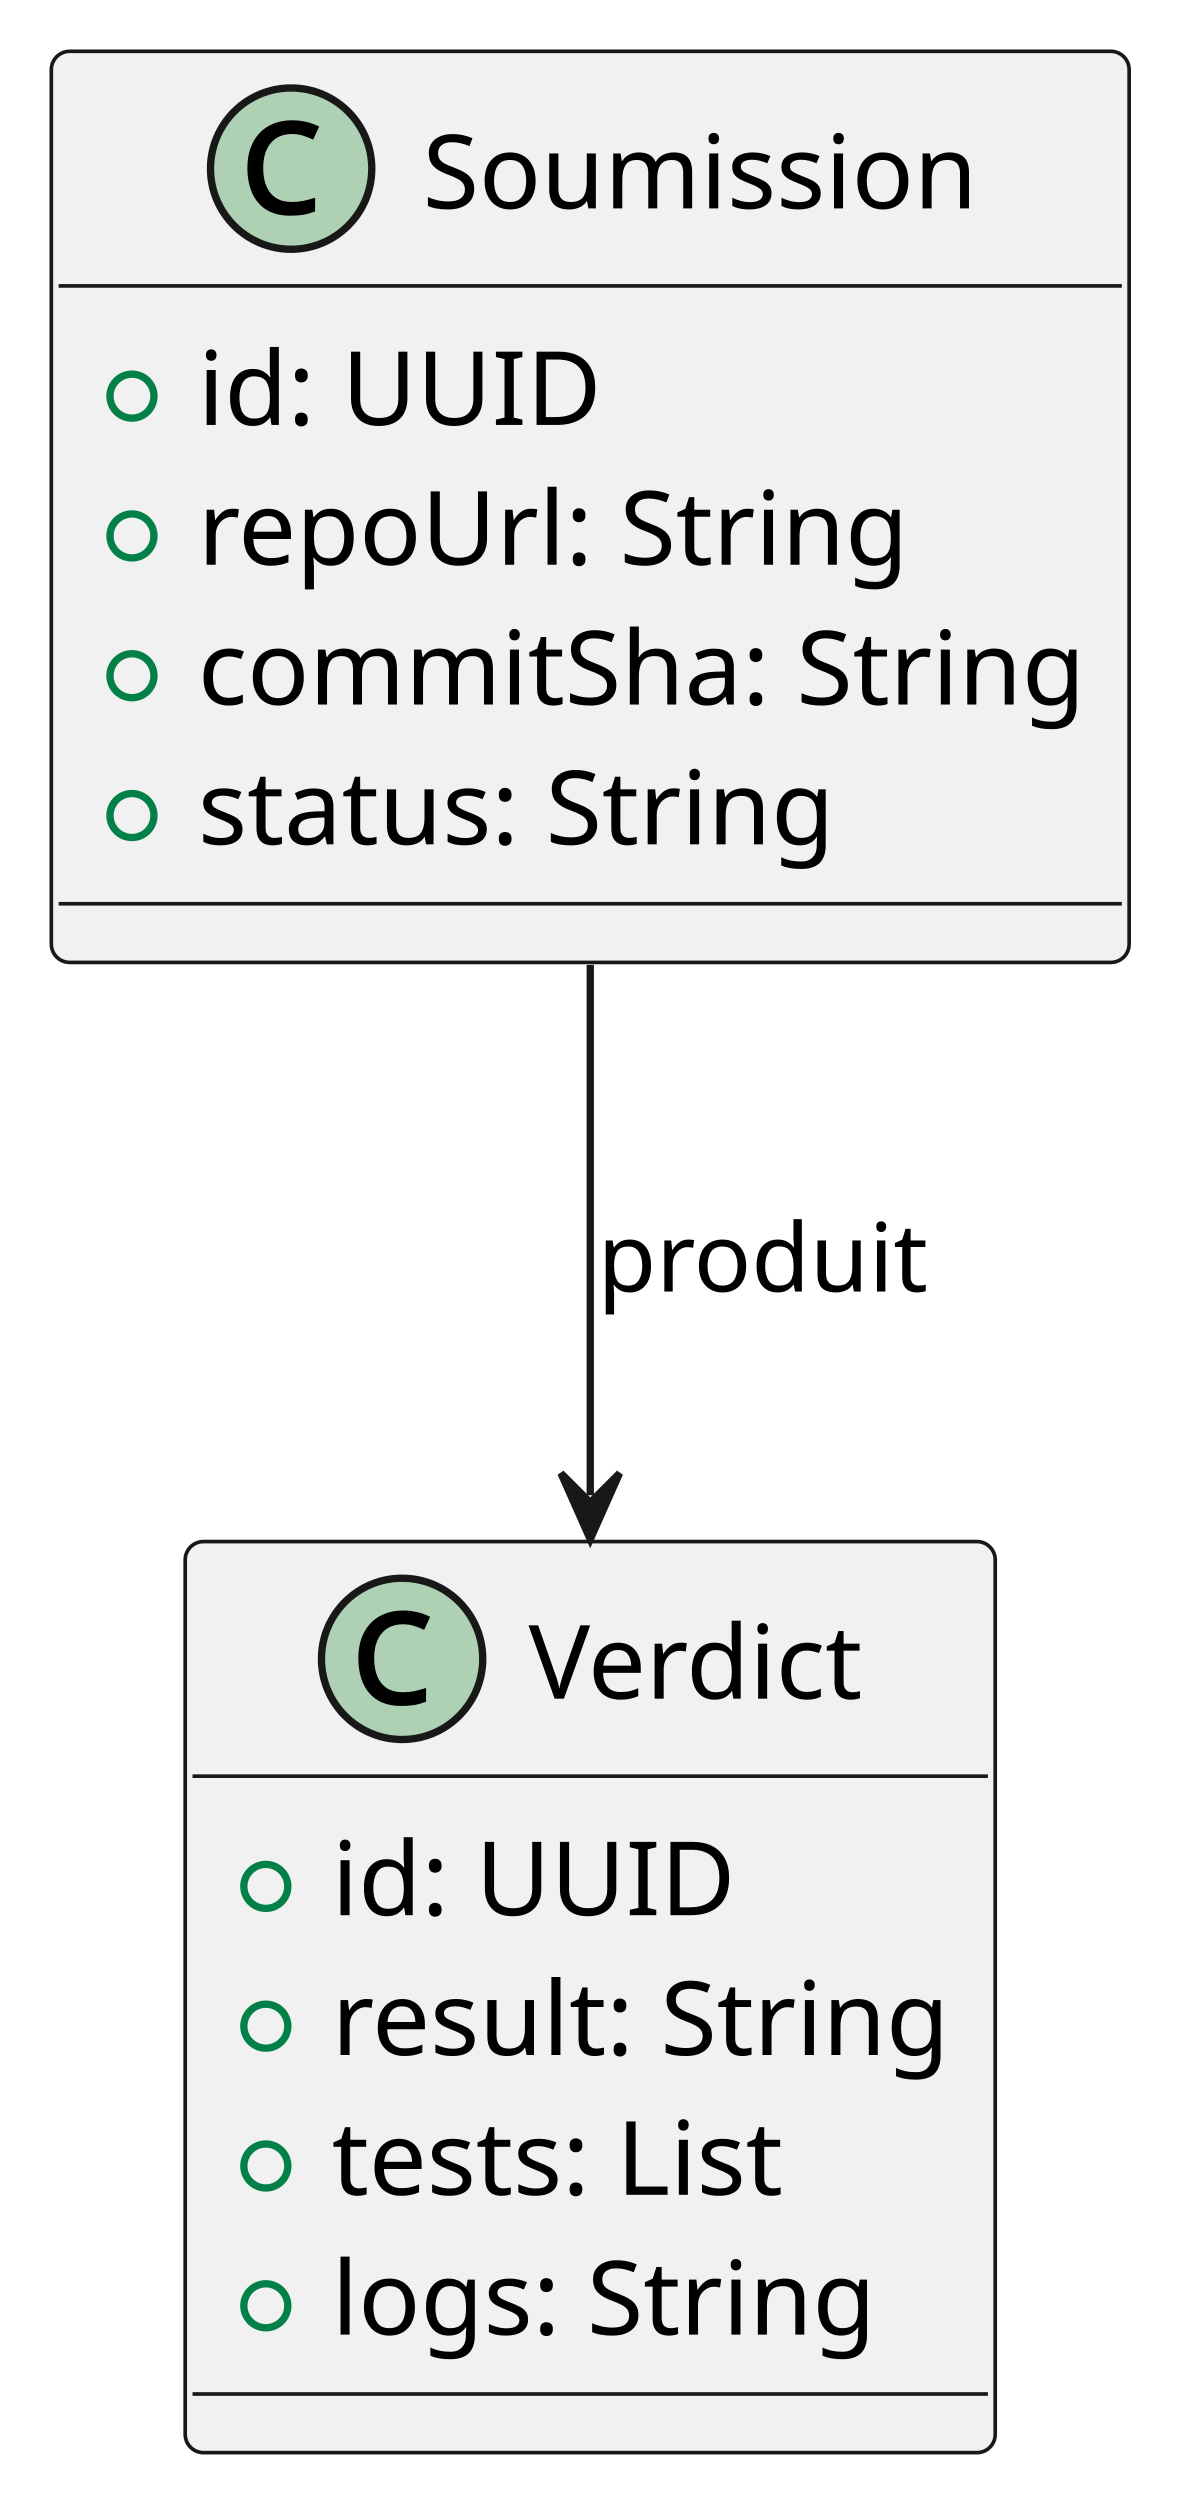
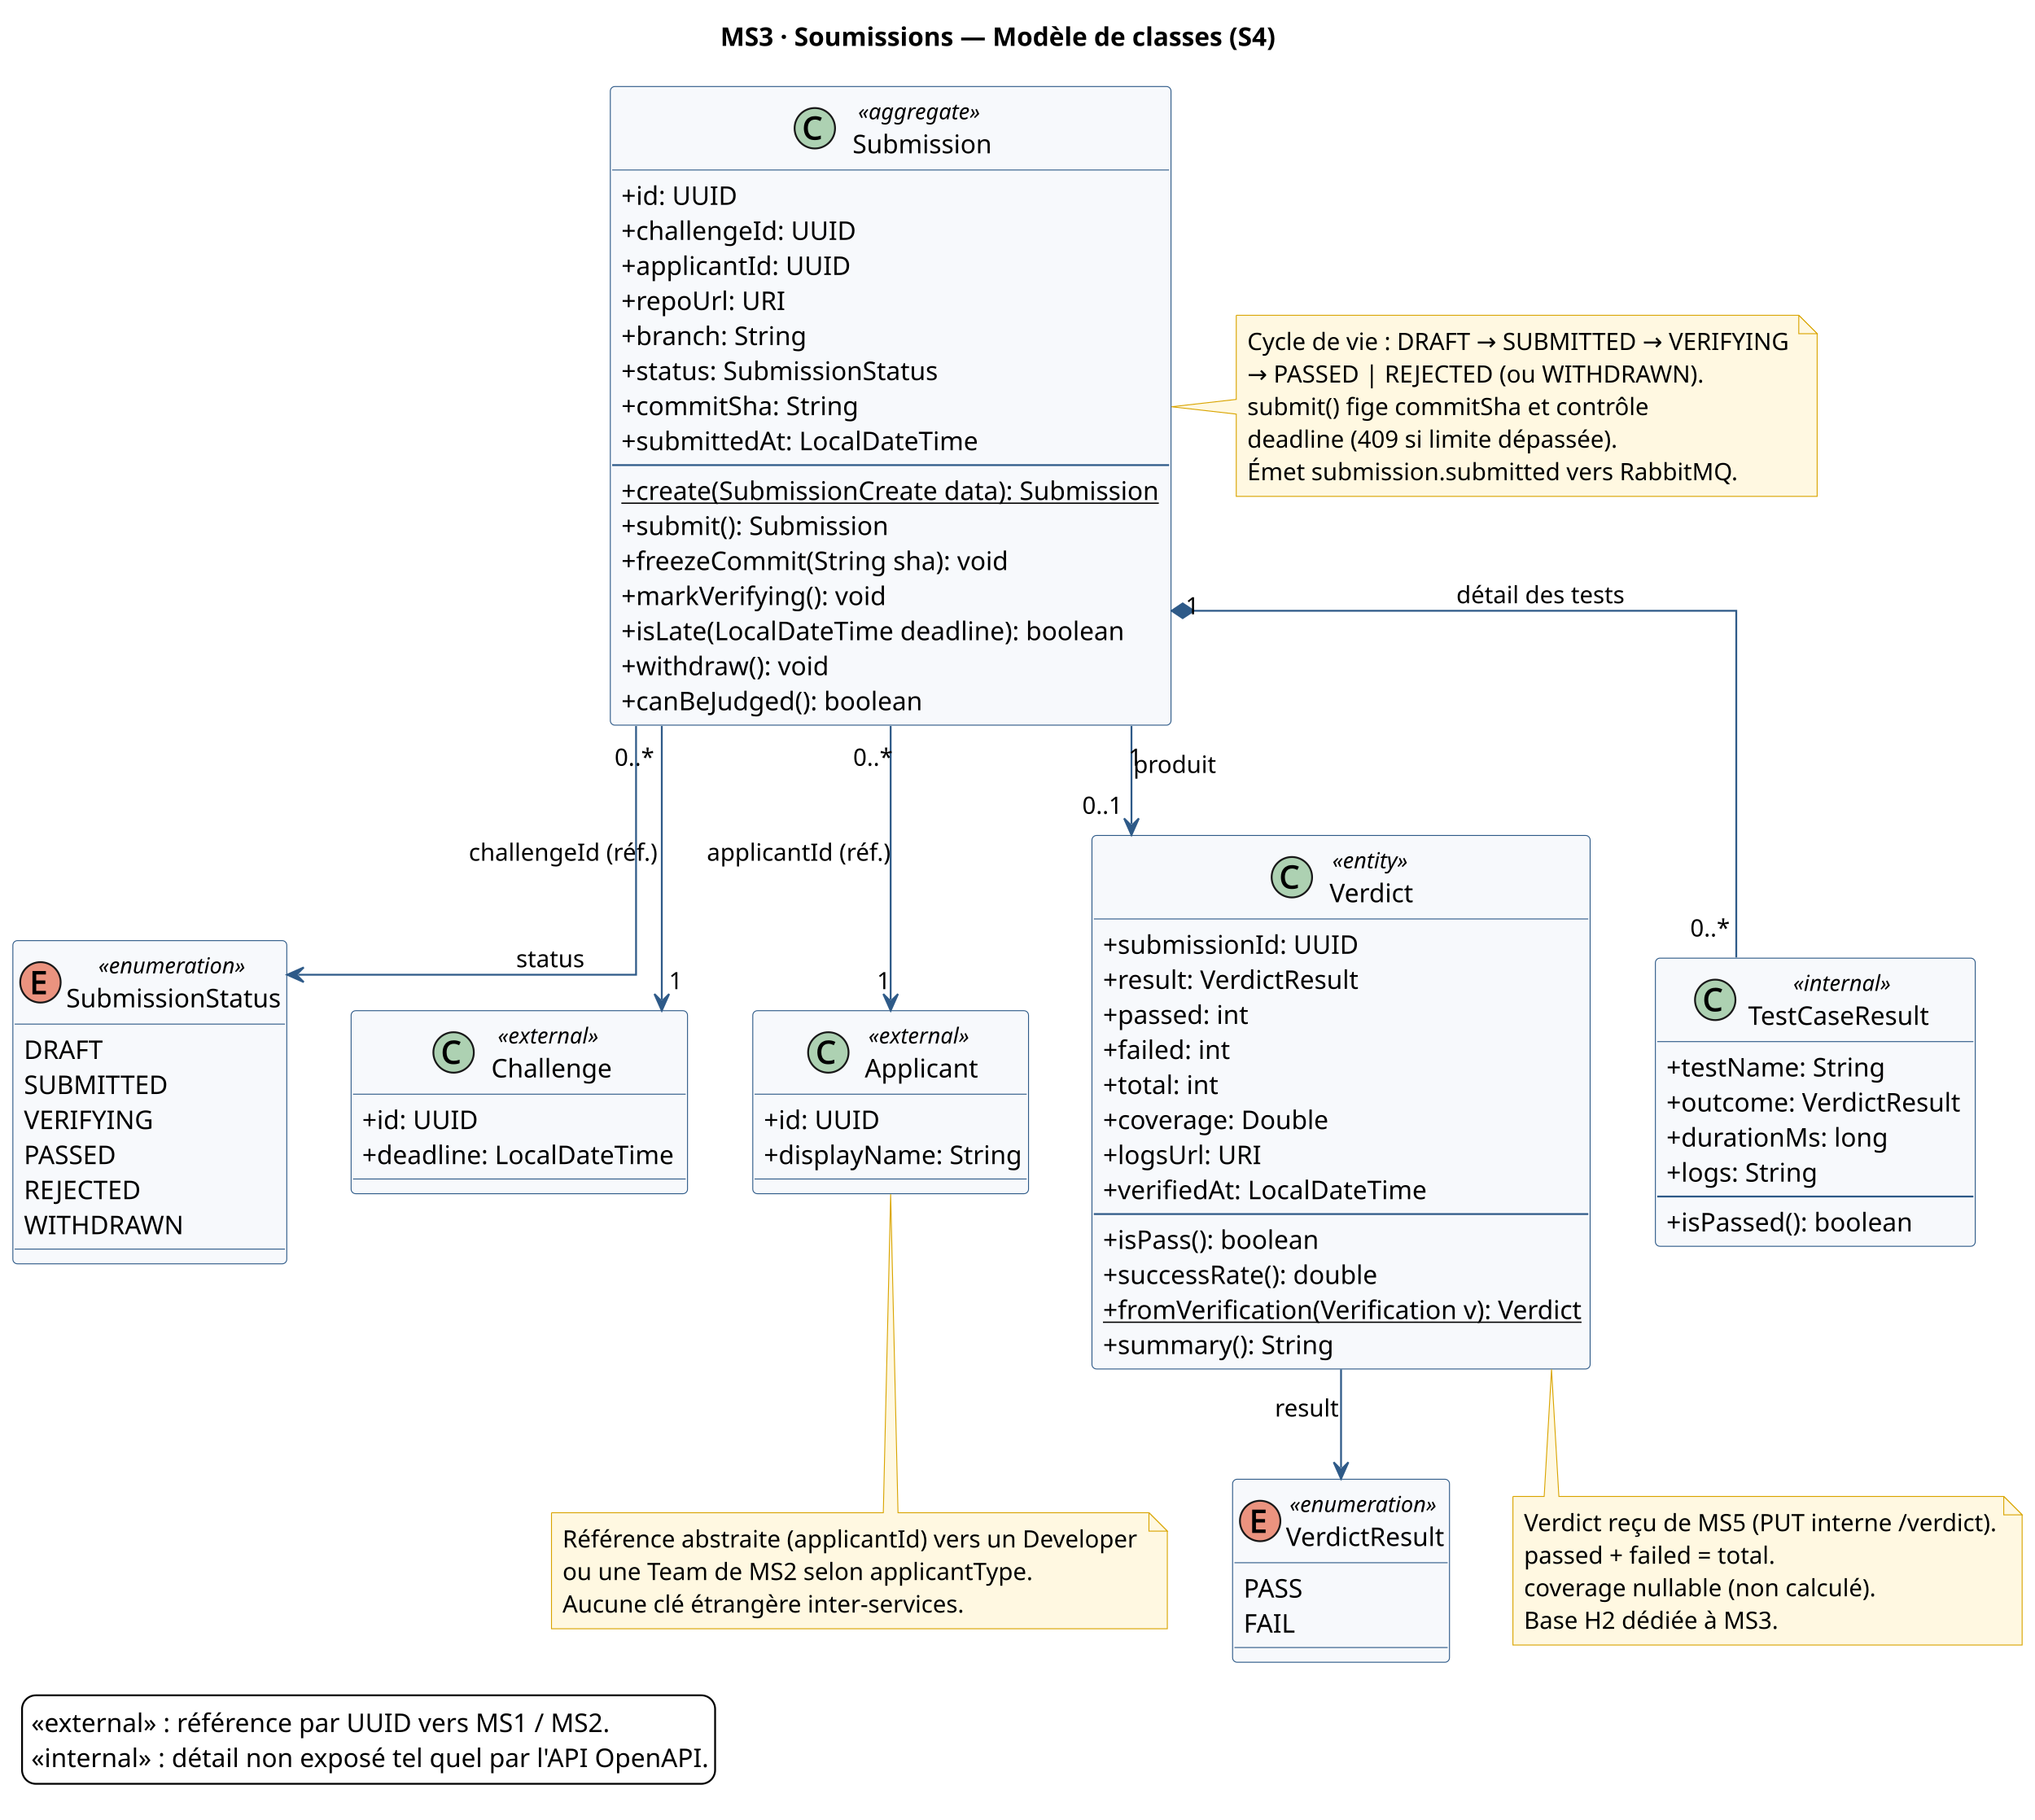
- <svg xmlns="http://www.w3.org/2000/svg" contentStyleType="text/css" height="341px" preserveAspectRatio="none" style="width:161px;height:341px;background:#FFFFFF;" version="1.1" viewBox="0 0 161 341" width="161px" zoomAndPan="magnify">
+ <svg xmlns="http://www.w3.org/2000/svg" contentStyleType="text/css" height="990px" preserveAspectRatio="none" style="width:1107px;height:990px;background:#FFFFFF;" version="1.1" viewBox="0 0 1107 990" width="1107px" zoomAndPan="magnify">
  <defs />
  <g>
-     <g id="elem_Soumission">
-       <rect codeLine="2" fill="#F1F1F1" height="124.272" id="Soumission" rx="2.5" ry="2.5" style="stroke:#181818;stroke-width:0.5;" width="147.016" x="7" y="7" />
-       <ellipse cx="39.712" cy="23" fill="#ADD1B2" rx="11" ry="11" style="stroke:#181818;stroke-width:1.0;" />
-       <path d="M39.821,18.281 Q38.899,18.281 38.165,18.594 Q37.446,18.906 36.946,19.5 Q36.446,20.078 36.165,20.953 Q35.899,21.828 35.899,22.922 Q35.899,24.359 36.337,25.406 Q36.79,26.453 37.634,27 Q38.493,27.547 39.806,27.547 Q40.587,27.547 41.274,27.422 Q41.977,27.281 42.977,26.969 L42.977,28.844 Q42.118,29.172 41.352,29.297 Q40.602,29.422 39.587,29.422 Q37.665,29.422 36.352,28.625 Q35.056,27.812 34.399,26.344 Q33.743,24.859 33.743,22.891 Q33.743,21.469 34.134,20.297 Q34.54,19.109 35.321,18.234 Q36.102,17.359 37.243,16.891 Q38.384,16.406 39.852,16.406 Q40.806,16.406 41.696,16.609 Q42.602,16.797 43.54,17.266 L42.712,19.047 Q41.931,18.672 41.274,18.484 Q40.618,18.281 39.821,18.281 Z " fill="#000000" />
-       <text fill="#000000" font-family="sans-serif" font-size="14" lengthAdjust="spacing" textLength="75.656" x="57.648" y="28.432">Soumission</text>
-       <line style="stroke:#181818;stroke-width:0.5;" x1="8" x2="153.016" y1="39" y2="39" />
-       <ellipse cx="18" cy="54.034" fill="none" rx="3" ry="3" style="stroke:#038048;stroke-width:1.0;" />
-       <text fill="#000000" font-family="sans-serif" font-size="14" lengthAdjust="spacing" textLength="55.048" x="27" y="57.966">id: UUID</text>
-       <ellipse cx="18" cy="73.102" fill="none" rx="3" ry="3" style="stroke:#038048;stroke-width:1.0;" />
-       <text fill="#000000" font-family="sans-serif" font-size="14" lengthAdjust="spacing" textLength="97.174" x="27" y="77.034">repoUrl: String</text>
-       <ellipse cx="18" cy="92.17" fill="none" rx="3" ry="3" style="stroke:#038048;stroke-width:1.0;" />
-       <text fill="#000000" font-family="sans-serif" font-size="14" lengthAdjust="spacing" textLength="121.016" x="27" y="96.102">commitSha: String</text>
-       <ellipse cx="18" cy="111.238" fill="none" rx="3" ry="3" style="stroke:#038048;stroke-width:1.0;" />
-       <text fill="#000000" font-family="sans-serif" font-size="14" lengthAdjust="spacing" textLength="86.814" x="27" y="115.17">status: String</text>
-       <line style="stroke:#181818;stroke-width:0.5;" x1="8" x2="153.016" y1="123.272" y2="123.272" />
+     <text fill="#000000" font-family="sans-serif" font-size="14" font-weight="bold" lengthAdjust="spacing" textLength="309.312" x="391.844" y="24.966">MS3 · Soumissions — Modèle de classes (S4)</text>
+     <g id="elem_SubmissionStatus">
+       <rect codeLine="15" fill="#F7F9FC" height="175.82" id="SubmissionStatus" rx="2.5" ry="2.5" style="stroke:#2E5A88;stroke-width:0.5;" width="149" x="7" y="511.708" />
+       <ellipse cx="22" cy="534.414" fill="#EB937F" rx="11" ry="11" style="stroke:#181818;stroke-width:1.0;" />
+       <path d="M24.969,540.914 L17.656,540.914 L17.656,528.242 L24.969,528.242 L24.969,530.117 L19.703,530.117 L19.703,533.383 L24.656,533.383 L24.656,535.242 L19.703,535.242 L19.703,539.039 L24.969,539.039 L24.969,540.914 Z " fill="#000000" />
+       <text fill="#000000" font-family="sans-serif" font-size="12" font-style="italic" lengthAdjust="spacing" textLength="82" x="53.5" y="529.536">«enumeration»</text>
+       <text fill="#000000" font-family="sans-serif" font-size="14" lengthAdjust="spacing" textLength="117" x="36" y="548.018">SubmissionStatus</text>
+       <line style="stroke:#2E5A88;stroke-width:0.5;" x1="8" x2="155" y1="557.12" y2="557.12" />
+       <text fill="#000000" font-family="sans-serif" font-size="14" lengthAdjust="spacing" textLength="46" x="13" y="576.086">DRAFT</text>
+       <text fill="#000000" font-family="sans-serif" font-size="14" lengthAdjust="spacing" textLength="82" x="13" y="595.154">SUBMITTED</text>
+       <text fill="#000000" font-family="sans-serif" font-size="14" lengthAdjust="spacing" textLength="72" x="13" y="614.222">VERIFYING</text>
+       <text fill="#000000" font-family="sans-serif" font-size="14" lengthAdjust="spacing" textLength="53" x="13" y="633.29">PASSED</text>
+       <text fill="#000000" font-family="sans-serif" font-size="14" lengthAdjust="spacing" textLength="66" x="13" y="652.358">REJECTED</text>
+       <text fill="#000000" font-family="sans-serif" font-size="14" lengthAdjust="spacing" textLength="90" x="13" y="671.426">WITHDRAWN</text>
+       <line style="stroke:#2E5A88;stroke-width:0.5;" x1="8" x2="155" y1="679.527" y2="679.527" />
+     </g>
+     <g id="elem_VerdictResult">
+       <rect codeLine="24" fill="#F7F9FC" height="99.548" id="VerdictResult" rx="2.5" ry="2.5" style="stroke:#2E5A88;stroke-width:0.5;" width="118" x="670.5" y="804.728" />
+       <ellipse cx="685.5" cy="827.434" fill="#EB937F" rx="11" ry="11" style="stroke:#181818;stroke-width:1.0;" />
+       <path d="M688.469,833.934 L681.156,833.934 L681.156,821.262 L688.469,821.262 L688.469,823.137 L683.203,823.137 L683.203,826.403 L688.156,826.403 L688.156,828.262 L683.203,828.262 L683.203,832.059 L688.469,832.059 L688.469,833.934 Z " fill="#000000" />
+       <text fill="#000000" font-family="sans-serif" font-size="12" font-style="italic" lengthAdjust="spacing" textLength="82" x="701.5" y="822.556">«enumeration»</text>
+       <text fill="#000000" font-family="sans-serif" font-size="14" lengthAdjust="spacing" textLength="86" x="699.5" y="841.038">VerdictResult</text>
+       <line style="stroke:#2E5A88;stroke-width:0.5;" x1="671.5" x2="787.5" y1="850.14" y2="850.14" />
+       <text fill="#000000" font-family="sans-serif" font-size="14" lengthAdjust="spacing" textLength="34" x="676.5" y="869.106">PASS</text>
+       <text fill="#000000" font-family="sans-serif" font-size="14" lengthAdjust="spacing" textLength="30" x="676.5" y="888.174">FAIL</text>
+       <line style="stroke:#2E5A88;stroke-width:0.5;" x1="671.5" x2="787.5" y1="896.276" y2="896.276" />
+     </g>
+     <g id="elem_Challenge">
+       <rect codeLine="29" fill="#F7F9FC" height="99.548" id="Challenge" rx="2.5" ry="2.5" style="stroke:#2E5A88;stroke-width:0.5;" width="183" x="191" y="549.838" />
+       <ellipse cx="246.75" cy="572.544" fill="#ADD1B2" rx="11" ry="11" style="stroke:#181818;stroke-width:1.0;" />
+       <path d="M246.859,567.825 Q245.938,567.825 245.203,568.138 Q244.484,568.45 243.984,569.044 Q243.484,569.622 243.203,570.497 Q242.938,571.372 242.938,572.466 Q242.938,573.903 243.375,574.95 Q243.828,575.997 244.672,576.544 Q245.531,577.091 246.844,577.091 Q247.625,577.091 248.312,576.966 Q249.016,576.825 250.016,576.513 L250.016,578.388 Q249.156,578.716 248.391,578.841 Q247.641,578.966 246.625,578.966 Q244.703,578.966 243.391,578.169 Q242.094,577.356 241.438,575.888 Q240.781,574.403 240.781,572.435 Q240.781,571.013 241.172,569.841 Q241.578,568.653 242.359,567.778 Q243.141,566.903 244.281,566.435 Q245.422,565.95 246.891,565.95 Q247.844,565.95 248.734,566.153 Q249.641,566.341 250.578,566.81 L249.75,568.591 Q248.969,568.216 248.312,568.028 Q247.656,567.825 246.859,567.825 Z " fill="#000000" />
+       <text fill="#000000" font-family="sans-serif" font-size="12" font-style="italic" lengthAdjust="spacing" textLength="56" x="270.75" y="567.666">«external»</text>
+       <text fill="#000000" font-family="sans-serif" font-size="14" lengthAdjust="spacing" textLength="63" x="267.25" y="586.148">Challenge</text>
+       <line style="stroke:#2E5A88;stroke-width:0.5;" x1="192" x2="373" y1="595.25" y2="595.25" />
+       <text fill="#000000" font-family="sans-serif" font-size="14" lengthAdjust="spacing" textLength="61" x="197" y="614.216">+id: UUID</text>
+       <text fill="#000000" font-family="sans-serif" font-size="14" lengthAdjust="spacing" textLength="171" x="197" y="633.284">+deadline: LocalDateTime</text>
+       <line style="stroke:#2E5A88;stroke-width:0.5;" x1="192" x2="373" y1="641.386" y2="641.386" />
+     </g>
+     <g id="elem_Applicant">
+       <rect codeLine="34" fill="#F7F9FC" height="99.548" id="Applicant" rx="2.5" ry="2.5" style="stroke:#2E5A88;stroke-width:0.5;" width="150" x="409.5" y="549.838" />
+       <ellipse cx="450.6" cy="572.544" fill="#ADD1B2" rx="11" ry="11" style="stroke:#181818;stroke-width:1.0;" />
+       <path d="M450.709,567.825 Q449.788,567.825 449.053,568.138 Q448.334,568.45 447.834,569.044 Q447.334,569.622 447.053,570.497 Q446.788,571.372 446.788,572.466 Q446.788,573.903 447.225,574.95 Q447.678,575.997 448.522,576.544 Q449.381,577.091 450.694,577.091 Q451.475,577.091 452.163,576.966 Q452.866,576.825 453.866,576.513 L453.866,578.388 Q453.006,578.716 452.241,578.841 Q451.491,578.966 450.475,578.966 Q448.553,578.966 447.241,578.169 Q445.944,577.356 445.288,575.888 Q444.631,574.403 444.631,572.435 Q444.631,571.013 445.022,569.841 Q445.428,568.653 446.209,567.778 Q446.991,566.903 448.131,566.435 Q449.272,565.95 450.741,565.95 Q451.694,565.95 452.584,566.153 Q453.491,566.341 454.428,566.81 L453.6,568.591 Q452.819,568.216 452.163,568.028 Q451.506,567.825 450.709,567.825 Z " fill="#000000" />
+       <text fill="#000000" font-family="sans-serif" font-size="12" font-style="italic" lengthAdjust="spacing" textLength="56" x="472.4" y="567.666">«external»</text>
+       <text fill="#000000" font-family="sans-serif" font-size="14" lengthAdjust="spacing" textLength="60" x="470.4" y="586.148">Applicant</text>
+       <line style="stroke:#2E5A88;stroke-width:0.5;" x1="410.5" x2="558.5" y1="595.25" y2="595.25" />
+       <text fill="#000000" font-family="sans-serif" font-size="14" lengthAdjust="spacing" textLength="61" x="415.5" y="614.216">+id: UUID</text>
+       <text fill="#000000" font-family="sans-serif" font-size="14" lengthAdjust="spacing" textLength="138" x="415.5" y="633.284">+displayName: String</text>
+       <line style="stroke:#2E5A88;stroke-width:0.5;" x1="410.5" x2="558.5" y1="641.386" y2="641.386" />
+     </g>
+     <g id="elem_Submission">
+       <rect codeLine="39" fill="#F7F9FC" height="347.431" id="Submission" rx="2.5" ry="2.5" style="stroke:#2E5A88;stroke-width:0.5;" width="305" x="332" y="47.068" />
+       <ellipse cx="443.25" cy="69.774" fill="#ADD1B2" rx="11" ry="11" style="stroke:#181818;stroke-width:1.0;" />
+       <path d="M443.359,65.055 Q442.438,65.055 441.703,65.368 Q440.984,65.68 440.484,66.274 Q439.984,66.852 439.703,67.727 Q439.438,68.602 439.438,69.696 Q439.438,71.133 439.875,72.18 Q440.328,73.227 441.172,73.774 Q442.031,74.321 443.344,74.321 Q444.125,74.321 444.812,74.196 Q445.516,74.055 446.516,73.743 L446.516,75.618 Q445.656,75.946 444.891,76.071 Q444.141,76.196 443.125,76.196 Q441.203,76.196 439.891,75.399 Q438.594,74.586 437.938,73.118 Q437.281,71.633 437.281,69.665 Q437.281,68.243 437.672,67.071 Q438.078,65.883 438.859,65.008 Q439.641,64.133 440.781,63.665 Q441.922,63.18 443.391,63.18 Q444.344,63.18 445.234,63.383 Q446.141,63.571 447.078,64.04 L446.25,65.821 Q445.469,65.446 444.812,65.258 Q444.156,65.055 443.359,65.055 Z " fill="#000000" />
+       <text fill="#000000" font-family="sans-serif" font-size="12" font-style="italic" lengthAdjust="spacing" textLength="68" x="466.75" y="64.896">«aggregate»</text>
+       <text fill="#000000" font-family="sans-serif" font-size="14" lengthAdjust="spacing" textLength="74" x="463.75" y="83.378">Submission</text>
+       <line style="stroke:#2E5A88;stroke-width:0.5;" x1="333" x2="636" y1="92.48" y2="92.48" />
+       <text fill="#000000" font-family="sans-serif" font-size="14" lengthAdjust="spacing" textLength="61" x="338" y="111.446">+id: UUID</text>
+       <text fill="#000000" font-family="sans-serif" font-size="14" lengthAdjust="spacing" textLength="124" x="338" y="130.514">+challengeId: UUID</text>
+       <text fill="#000000" font-family="sans-serif" font-size="14" lengthAdjust="spacing" textLength="122" x="338" y="149.582">+applicantId: UUID</text>
+       <text fill="#000000" font-family="sans-serif" font-size="14" lengthAdjust="spacing" textLength="86" x="338" y="168.65">+repoUrl: URI</text>
+       <text fill="#000000" font-family="sans-serif" font-size="14" lengthAdjust="spacing" textLength="98" x="338" y="187.718">+branch: String</text>
+       <text fill="#000000" font-family="sans-serif" font-size="14" lengthAdjust="spacing" textLength="175" x="338" y="206.786">+status: SubmissionStatus</text>
+       <text fill="#000000" font-family="sans-serif" font-size="14" lengthAdjust="spacing" textLength="129" x="338" y="225.853">+commitSha: String</text>
+       <text fill="#000000" font-family="sans-serif" font-size="14" lengthAdjust="spacing" textLength="199" x="338" y="244.921">+submittedAt: LocalDateTime</text>
+       <line style="stroke:#2E5A88;stroke-width:1.0;" x1="333" x2="636" y1="253.023" y2="253.023" />
+       <text fill="#000000" font-family="sans-serif" font-size="14" lengthAdjust="spacing" text-decoration="underline" textLength="293" x="338" y="271.989">+create(SubmissionCreate data): Submission</text>
+       <text fill="#000000" font-family="sans-serif" font-size="14" lengthAdjust="spacing" textLength="144" x="338" y="291.057">+submit(): Submission</text>
+       <text fill="#000000" font-family="sans-serif" font-size="14" lengthAdjust="spacing" textLength="211" x="338" y="310.125">+freezeCommit(String sha): void</text>
+       <text fill="#000000" font-family="sans-serif" font-size="14" lengthAdjust="spacing" textLength="140" x="338" y="329.193">+markVerifying(): void</text>
+       <text fill="#000000" font-family="sans-serif" font-size="14" lengthAdjust="spacing" textLength="277" x="338" y="348.261">+isLate(LocalDateTime deadline): boolean</text>
+       <text fill="#000000" font-family="sans-serif" font-size="14" lengthAdjust="spacing" textLength="112" x="338" y="367.329">+withdraw(): void</text>
+       <text fill="#000000" font-family="sans-serif" font-size="14" lengthAdjust="spacing" textLength="163" x="338" y="386.397">+canBeJudged(): boolean</text>
    </g>
    <g id="elem_Verdict">
-       <rect codeLine="9" fill="#F1F1F1" height="124.272" id="Verdict" rx="2.5" ry="2.5" style="stroke:#181818;stroke-width:0.5;" width="110.49" x="25.26" y="210.27" />
-       <ellipse cx="54.847" cy="226.27" fill="#ADD1B2" rx="11" ry="11" style="stroke:#181818;stroke-width:1.0;" />
-       <path d="M54.956,221.551 Q54.035,221.551 53.3,221.864 Q52.581,222.176 52.081,222.77 Q51.581,223.348 51.3,224.223 Q51.035,225.098 51.035,226.192 Q51.035,227.629 51.472,228.676 Q51.925,229.723 52.769,230.27 Q53.628,230.817 54.941,230.817 Q55.722,230.817 56.41,230.692 Q57.113,230.551 58.113,230.239 L58.113,232.114 Q57.253,232.442 56.488,232.567 Q55.738,232.692 54.722,232.692 Q52.8,232.692 51.488,231.895 Q50.191,231.083 49.535,229.614 Q48.878,228.129 48.878,226.161 Q48.878,224.739 49.269,223.567 Q49.675,222.379 50.456,221.504 Q51.238,220.629 52.378,220.161 Q53.519,219.676 54.988,219.676 Q55.941,219.676 56.831,219.879 Q57.738,220.067 58.675,220.536 L57.847,222.317 Q57.066,221.942 56.41,221.754 Q55.753,221.551 54.956,221.551 Z " fill="#000000" />
-       <text fill="#000000" font-family="sans-serif" font-size="14" lengthAdjust="spacing" textLength="46.074" x="72.089" y="231.702">Verdict</text>
-       <line style="stroke:#181818;stroke-width:0.5;" x1="26.26" x2="134.75" y1="242.27" y2="242.27" />
-       <ellipse cx="36.26" cy="257.304" fill="none" rx="3" ry="3" style="stroke:#038048;stroke-width:1.0;" />
-       <text fill="#000000" font-family="sans-serif" font-size="14" lengthAdjust="spacing" textLength="55.048" x="45.26" y="261.236">id: UUID</text>
-       <ellipse cx="36.26" cy="276.372" fill="none" rx="3" ry="3" style="stroke:#038048;stroke-width:1.0;" />
-       <text fill="#000000" font-family="sans-serif" font-size="14" lengthAdjust="spacing" textLength="84.49" x="45.26" y="280.304">result: String</text>
-       <ellipse cx="36.26" cy="295.44" fill="none" rx="3" ry="3" style="stroke:#038048;stroke-width:1.0;" />
-       <text fill="#000000" font-family="sans-serif" font-size="14" lengthAdjust="spacing" textLength="61.516" x="45.26" y="299.372">tests: List</text>
-       <ellipse cx="36.26" cy="314.508" fill="none" rx="3" ry="3" style="stroke:#038048;stroke-width:1.0;" />
-       <text fill="#000000" font-family="sans-serif" font-size="14" lengthAdjust="spacing" textLength="74.186" x="45.26" y="318.44">logs: String</text>
-       <line style="stroke:#181818;stroke-width:0.5;" x1="26.26" x2="134.75" y1="326.542" y2="326.542" />
+       <rect codeLine="58" fill="#F7F9FC" height="290.227" id="Verdict" rx="2.5" ry="2.5" style="stroke:#2E5A88;stroke-width:0.5;" width="271" x="594" y="454.508" />
+       <ellipse cx="702.75" cy="477.214" fill="#ADD1B2" rx="11" ry="11" style="stroke:#181818;stroke-width:1.0;" />
+       <path d="M702.859,472.495 Q701.938,472.495 701.203,472.808 Q700.484,473.12 699.984,473.714 Q699.484,474.292 699.203,475.167 Q698.938,476.042 698.938,477.136 Q698.938,478.573 699.375,479.62 Q699.828,480.667 700.672,481.214 Q701.531,481.761 702.844,481.761 Q703.625,481.761 704.312,481.636 Q705.016,481.495 706.016,481.183 L706.016,483.058 Q705.156,483.386 704.391,483.511 Q703.641,483.636 702.625,483.636 Q700.703,483.636 699.391,482.839 Q698.094,482.026 697.438,480.558 Q696.781,479.073 696.781,477.105 Q696.781,475.683 697.172,474.511 Q697.578,473.323 698.359,472.448 Q699.141,471.573 700.281,471.105 Q701.422,470.62 702.891,470.62 Q703.844,470.62 704.734,470.823 Q705.641,471.011 706.578,471.48 L705.75,473.261 Q704.969,472.886 704.312,472.698 Q703.656,472.495 702.859,472.495 Z " fill="#000000" />
+       <text fill="#000000" font-family="sans-serif" font-size="12" font-style="italic" lengthAdjust="spacing" textLength="42" x="724.75" y="472.336">«entity»</text>
+       <text fill="#000000" font-family="sans-serif" font-size="14" lengthAdjust="spacing" textLength="45" x="723.25" y="490.818">Verdict</text>
+       <line style="stroke:#2E5A88;stroke-width:0.5;" x1="595" x2="864" y1="499.92" y2="499.92" />
+       <text fill="#000000" font-family="sans-serif" font-size="14" lengthAdjust="spacing" textLength="136" x="600" y="518.886">+submissionId: UUID</text>
+       <text fill="#000000" font-family="sans-serif" font-size="14" lengthAdjust="spacing" textLength="139" x="600" y="537.954">+result: VerdictResult</text>
+       <text fill="#000000" font-family="sans-serif" font-size="14" lengthAdjust="spacing" textLength="79" x="600" y="557.022">+passed: int</text>
+       <text fill="#000000" font-family="sans-serif" font-size="14" lengthAdjust="spacing" textLength="68" x="600" y="576.09">+failed: int</text>
+       <text fill="#000000" font-family="sans-serif" font-size="14" lengthAdjust="spacing" textLength="65" x="600" y="595.158">+total: int</text>
+       <text fill="#000000" font-family="sans-serif" font-size="14" lengthAdjust="spacing" textLength="123" x="600" y="614.226">+coverage: Double</text>
+       <text fill="#000000" font-family="sans-serif" font-size="14" lengthAdjust="spacing" textLength="83" x="600" y="633.293">+logsUrl: URI</text>
+       <text fill="#000000" font-family="sans-serif" font-size="14" lengthAdjust="spacing" textLength="179" x="600" y="652.361">+verifiedAt: LocalDateTime</text>
+       <line style="stroke:#2E5A88;stroke-width:1.0;" x1="595" x2="864" y1="660.463" y2="660.463" />
+       <text fill="#000000" font-family="sans-serif" font-size="14" lengthAdjust="spacing" textLength="119" x="600" y="679.429">+isPass(): boolean</text>
+       <text fill="#000000" font-family="sans-serif" font-size="14" lengthAdjust="spacing" textLength="151" x="600" y="698.497">+successRate(): double</text>
+       <text fill="#000000" font-family="sans-serif" font-size="14" lengthAdjust="spacing" text-decoration="underline" textLength="259" x="600" y="717.565">+fromVerification(Verification v): Verdict</text>
+       <text fill="#000000" font-family="sans-serif" font-size="14" lengthAdjust="spacing" textLength="124" x="600" y="736.633">+summary(): String</text>
    </g>
-     <g id="link_Soumission_Verdict">
-       <path codeLine="16" d="M80.51,131.61 C80.51,156.47 80.51,179.1 80.51,203.95 " fill="none" id="Soumission-to-Verdict" style="stroke:#181818;stroke-width:1.0;" />
-       <polygon fill="#181818" points="80.51,209.95,84.51,200.95,80.51,204.95,76.51,200.95,80.51,209.95" style="stroke:#181818;stroke-width:1.0;" />
-       <text fill="#000000" font-family="sans-serif" font-size="13" lengthAdjust="spacing" textLength="45.305" x="81.51" y="176.167">produit</text>
+     <g id="elem_TestCaseResult">
+       <rect codeLine="74" fill="#F7F9FC" height="156.752" id="TestCaseResult" rx="2.5" ry="2.5" style="stroke:#2E5A88;stroke-width:0.5;" width="174" x="900.5" y="521.238" />
+       <ellipse cx="933.05" cy="543.944" fill="#ADD1B2" rx="11" ry="11" style="stroke:#181818;stroke-width:1.0;" />
+       <path d="M933.159,539.225 Q932.237,539.225 931.503,539.538 Q930.784,539.85 930.284,540.444 Q929.784,541.022 929.503,541.897 Q929.237,542.772 929.237,543.866 Q929.237,545.303 929.675,546.35 Q930.128,547.397 930.972,547.944 Q931.831,548.491 933.144,548.491 Q933.925,548.491 934.612,548.366 Q935.316,548.225 936.316,547.913 L936.316,549.788 Q935.456,550.116 934.691,550.241 Q933.941,550.366 932.925,550.366 Q931.003,550.366 929.691,549.569 Q928.394,548.756 927.737,547.288 Q927.081,545.803 927.081,543.835 Q927.081,542.413 927.472,541.241 Q927.878,540.053 928.659,539.178 Q929.441,538.303 930.581,537.835 Q931.722,537.35 933.191,537.35 Q934.144,537.35 935.034,537.553 Q935.941,537.741 936.878,538.21 L936.05,539.991 Q935.269,539.616 934.612,539.428 Q933.956,539.225 933.159,539.225 Z " fill="#000000" />
+       <text fill="#000000" font-family="sans-serif" font-size="12" font-style="italic" lengthAdjust="spacing" textLength="54" x="975.45" y="539.066">«internal»</text>
+       <text fill="#000000" font-family="sans-serif" font-size="14" lengthAdjust="spacing" textLength="103" x="950.95" y="557.548">TestCaseResult</text>
+       <line style="stroke:#2E5A88;stroke-width:0.5;" x1="901.5" x2="1073.5" y1="566.65" y2="566.65" />
+       <text fill="#000000" font-family="sans-serif" font-size="14" lengthAdjust="spacing" textLength="121" x="906.5" y="585.616">+testName: String</text>
+       <text fill="#000000" font-family="sans-serif" font-size="14" lengthAdjust="spacing" textLength="162" x="906.5" y="604.684">+outcome: VerdictResult</text>
+       <text fill="#000000" font-family="sans-serif" font-size="14" lengthAdjust="spacing" textLength="119" x="906.5" y="623.752">+durationMs: long</text>
+       <text fill="#000000" font-family="sans-serif" font-size="14" lengthAdjust="spacing" textLength="81" x="906.5" y="642.82">+logs: String</text>
+       <line style="stroke:#2E5A88;stroke-width:1.0;" x1="901.5" x2="1073.5" y1="650.922" y2="650.922" />
+       <text fill="#000000" font-family="sans-serif" font-size="14" lengthAdjust="spacing" textLength="135" x="906.5" y="669.888">+isPassed(): boolean</text>
    </g>
+     <g id="elem_GMN15">
+       <path d="M672.5,171.518 L672.5,217.278 L637.27,221.278 L672.5,225.278 L672.5,270.048 A0,0 0 0 0 672.5,270.048 L988.5,270.048 A0,0 0 0 0 988.5,270.048 L988.5,181.518 L978.5,171.518 L672.5,171.518 A0,0 0 0 0 672.5,171.518 " fill="#FFF8E1" style="stroke:#D9A400;stroke-width:0.5;" />
+       <path d="M978.5,171.518 L978.5,181.518 L988.5,181.518 L978.5,171.518 " fill="#FFF8E1" style="stroke:#D9A400;stroke-width:0.5;" />
+       <text fill="#000000" font-family="sans-serif" font-size="13" lengthAdjust="spacing" textLength="295" x="678.5" y="190.415">Cycle de vie : DRAFT → SUBMITTED → VERIFYING</text>
+       <text fill="#000000" font-family="sans-serif" font-size="13" lengthAdjust="spacing" textLength="247" x="678.5" y="208.121">→ PASSED | REJECTED (ou WITHDRAWN).</text>
+       <text fill="#000000" font-family="sans-serif" font-size="13" lengthAdjust="spacing" textLength="213" x="678.5" y="225.827">submit() fige commitSha et contrôle</text>
+       <text fill="#000000" font-family="sans-serif" font-size="13" lengthAdjust="spacing" textLength="200" x="678.5" y="243.533">deadline (409 si limite dépassée).</text>
+       <text fill="#000000" font-family="sans-serif" font-size="13" lengthAdjust="spacing" textLength="262" x="678.5" y="261.239">Émet submission.submitted vers RabbitMQ.</text>
+     </g>
+     <g id="elem_GMN18">
+       <path d="M823,814.088 L823,894.912 A0,0 0 0 0 823,894.912 L1100,894.912 A0,0 0 0 0 1100,894.912 L1100,824.088 L1090,814.088 L848,814.088 L844,744.928 L840,814.088 L823,814.088 A0,0 0 0 0 823,814.088 " fill="#FFF8E1" style="stroke:#D9A400;stroke-width:0.5;" />
+       <path d="M1090,814.088 L1090,824.088 L1100,824.088 L1090,814.088 " fill="#FFF8E1" style="stroke:#D9A400;stroke-width:0.5;" />
+       <text fill="#000000" font-family="sans-serif" font-size="13" lengthAdjust="spacing" textLength="256" x="829" y="832.985">Verdict reçu de MS5 (PUT interne /verdict).</text>
+       <text fill="#000000" font-family="sans-serif" font-size="13" lengthAdjust="spacing" textLength="134" x="829" y="850.691">passed + failed = total.</text>
+       <text fill="#000000" font-family="sans-serif" font-size="13" lengthAdjust="spacing" textLength="190" x="829" y="868.397">coverage nullable (non calculé).</text>
+       <text fill="#000000" font-family="sans-serif" font-size="13" lengthAdjust="spacing" textLength="137" x="829" y="886.103">Base H2 dédiée à MS3.</text>
+     </g>
+     <g id="elem_GMN21">
+       <path d="M300,822.948 L300,886.066 A0,0 0 0 0 300,886.066 L635,886.066 A0,0 0 0 0 635,886.066 L635,832.948 L625,822.948 L488.5,822.948 L484.5,649.668 L480.5,822.948 L300,822.948 A0,0 0 0 0 300,822.948 " fill="#FFF8E1" style="stroke:#D9A400;stroke-width:0.5;" />
+       <path d="M625,822.948 L625,832.948 L635,832.948 L625,822.948 " fill="#FFF8E1" style="stroke:#D9A400;stroke-width:0.5;" />
+       <text fill="#000000" font-family="sans-serif" font-size="13" lengthAdjust="spacing" textLength="314" x="306" y="841.845">Référence abstraite (applicantId) vers un Developer</text>
+       <text fill="#000000" font-family="sans-serif" font-size="13" lengthAdjust="spacing" textLength="258" x="306" y="859.551">ou une Team de MS2 selon applicantType.</text>
+       <text fill="#000000" font-family="sans-serif" font-size="13" lengthAdjust="spacing" textLength="220" x="306" y="877.257">Aucune clé étrangère inter-services.</text>
+     </g>
+     <g id="link_Submission_Challenge">
+       <path codeLine="83" d="M360,394.958 C360,451.508 360,503.888 360,543.748 " fill="none" id="Submission-to-Challenge" style="stroke:#2E5A88;stroke-width:1.0;" />
+       <polygon fill="#2E5A88" points="360,549.748,364,540.748,360,544.748,356,540.748,360,549.748" style="stroke:#2E5A88;stroke-width:1.0;" />
+       <text fill="#000000" font-family="sans-serif" font-size="13" lengthAdjust="spacing" textLength="104" x="255" y="468.255">challengeId (réf.)</text>
+       <text fill="#000000" font-family="sans-serif" font-size="13" lengthAdjust="spacing" textLength="20" x="334.326" y="416.576">0..*</text>
+       <text fill="#000000" font-family="sans-serif" font-size="13" lengthAdjust="spacing" textLength="7" x="363.869" y="538.125">1</text>
+     </g>
+     <g id="link_Submission_Applicant">
+       <path codeLine="84" d="M484.5,394.958 C484.5,451.508 484.5,503.888 484.5,543.748 " fill="none" id="Submission-to-Applicant" style="stroke:#2E5A88;stroke-width:1.0;" />
+       <polygon fill="#2E5A88" points="484.5,549.748,488.5,540.748,484.5,544.748,480.5,540.748,484.5,549.748" style="stroke:#2E5A88;stroke-width:1.0;" />
+       <text fill="#000000" font-family="sans-serif" font-size="13" lengthAdjust="spacing" textLength="99" x="384.5" y="468.255">applicantId (réf.)</text>
+       <text fill="#000000" font-family="sans-serif" font-size="13" lengthAdjust="spacing" textLength="20" x="464.078" y="416.576">0..*</text>
+       <text fill="#000000" font-family="sans-serif" font-size="13" lengthAdjust="spacing" textLength="7" x="476.986" y="538.125">1</text>
+     </g>
+     <g id="link_Submission_Verdict">
+       <path codeLine="85" d="M615.5,394.958 C615.5,414.778 615.5,428.828 615.5,448.228 " fill="none" id="Submission-to-Verdict" style="stroke:#2E5A88;stroke-width:1.0;" />
+       <polygon fill="#2E5A88" points="615.5,454.228,619.5,445.228,615.5,449.228,611.5,445.228,615.5,454.228" style="stroke:#2E5A88;stroke-width:1.0;" />
+       <text fill="#000000" font-family="sans-serif" font-size="13" lengthAdjust="spacing" textLength="44" x="616.5" y="420.485">produit</text>
+       <text fill="#000000" font-family="sans-serif" font-size="13" lengthAdjust="spacing" textLength="7" x="613.879" y="416.576">1</text>
+       <text fill="#000000" font-family="sans-serif" font-size="13" lengthAdjust="spacing" textLength="20" x="588.719" y="442.728">0..1</text>
+     </g>
+     <g id="link_Submission_TestCaseResult">
+       <path codeLine="86" d="M649.35,332.278 C783.21,332.278 944.5,332.278 944.5,332.278 C944.5,332.278 944.5,441.998 944.5,520.848 " fill="none" id="Submission-backto-TestCaseResult" style="stroke:#2E5A88;stroke-width:1.0;" />
+       <polygon fill="#2E5A88" points="637.35,332.278,643.35,336.278,649.35,332.278,643.35,328.278,637.35,332.278" style="stroke:#2E5A88;stroke-width:1.0;" />
+       <text fill="#000000" font-family="sans-serif" font-size="13" lengthAdjust="spacing" textLength="92" x="792.21" y="328.175">détail des tests</text>
+       <text fill="#000000" font-family="sans-serif" font-size="13" lengthAdjust="spacing" textLength="7" x="644.923" y="334.181">1</text>
+       <text fill="#000000" font-family="sans-serif" font-size="13" lengthAdjust="spacing" textLength="20" x="919.448" y="509.461">0..*</text>
+     </g>
+     <g id="link_Submission_SubmissionStatus">
+       <path codeLine="87" d="M346,394.978 C346,465.358 346,530.278 346,530.278 C346,530.278 240.45,530.278 162.23,530.278 " fill="none" id="Submission-to-SubmissionStatus" style="stroke:#2E5A88;stroke-width:1.0;" />
+       <polygon fill="#2E5A88" points="156.23,530.278,165.23,534.278,161.23,530.278,165.23,526.278,156.23,530.278" style="stroke:#2E5A88;stroke-width:1.0;" />
+       <text fill="#000000" font-family="sans-serif" font-size="13" lengthAdjust="spacing" textLength="37" x="280.77" y="526.175">status</text>
+     </g>
+     <g id="link_Verdict_VerdictResult">
+       <path codeLine="88" d="M729.5,744.928 C729.5,766.278 729.5,780.958 729.5,798.478 " fill="none" id="Verdict-to-VerdictResult" style="stroke:#2E5A88;stroke-width:1.0;" />
+       <polygon fill="#2E5A88" points="729.5,804.478,733.5,795.478,729.5,799.478,725.5,795.478,729.5,804.478" style="stroke:#2E5A88;stroke-width:1.0;" />
+       <text fill="#000000" font-family="sans-serif" font-size="13" lengthAdjust="spacing" textLength="35" x="693.5" y="770.605">result</text>
+     </g>
+     <rect fill="none" height="48.136" id="_legend" rx="7.5" ry="7.5" style="stroke:#000000;stroke-width:1.0;" width="377" x="12" y="922.276" />
+     <text fill="#000000" font-family="sans-serif" font-size="14" lengthAdjust="spacing" textLength="314" x="17" y="942.242">«external» : référence par UUID vers MS1 / MS2.</text>
+     <text fill="#000000" font-family="sans-serif" font-size="14" lengthAdjust="spacing" textLength="367" x="17" y="961.31">«internal» : détail non exposé tel quel par l'API OpenAPI.</text>
  </g>
</svg>
